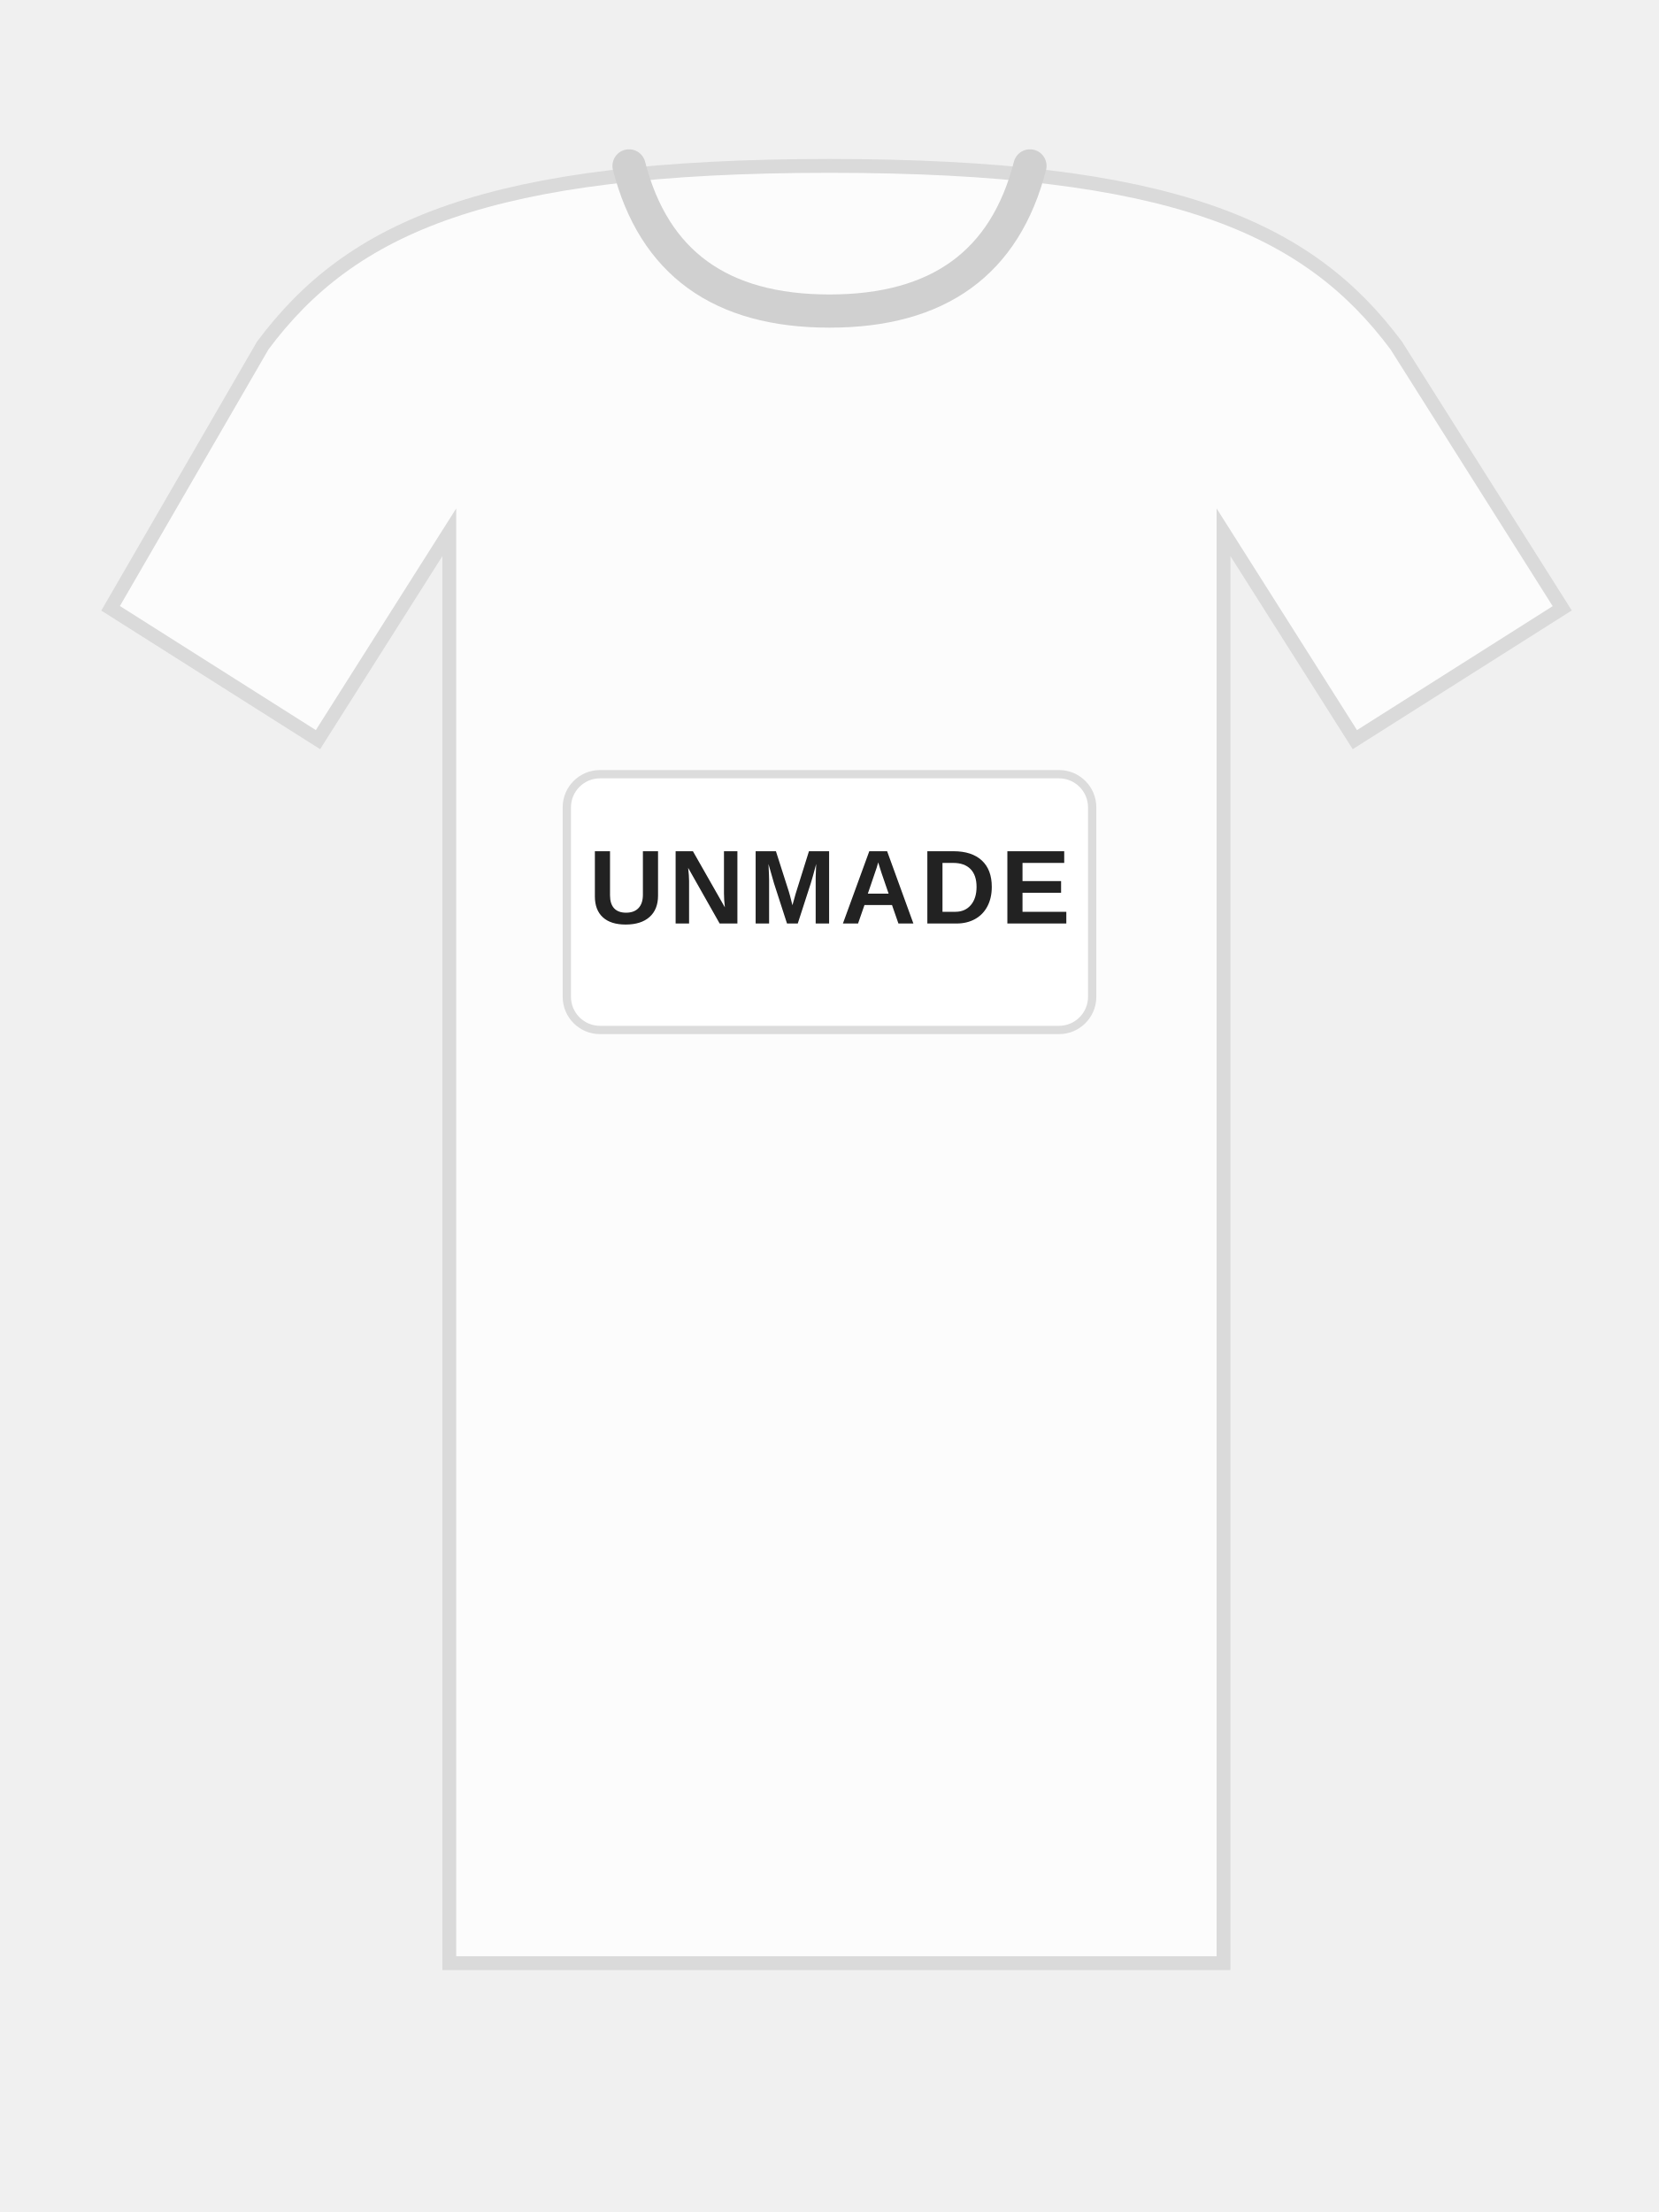
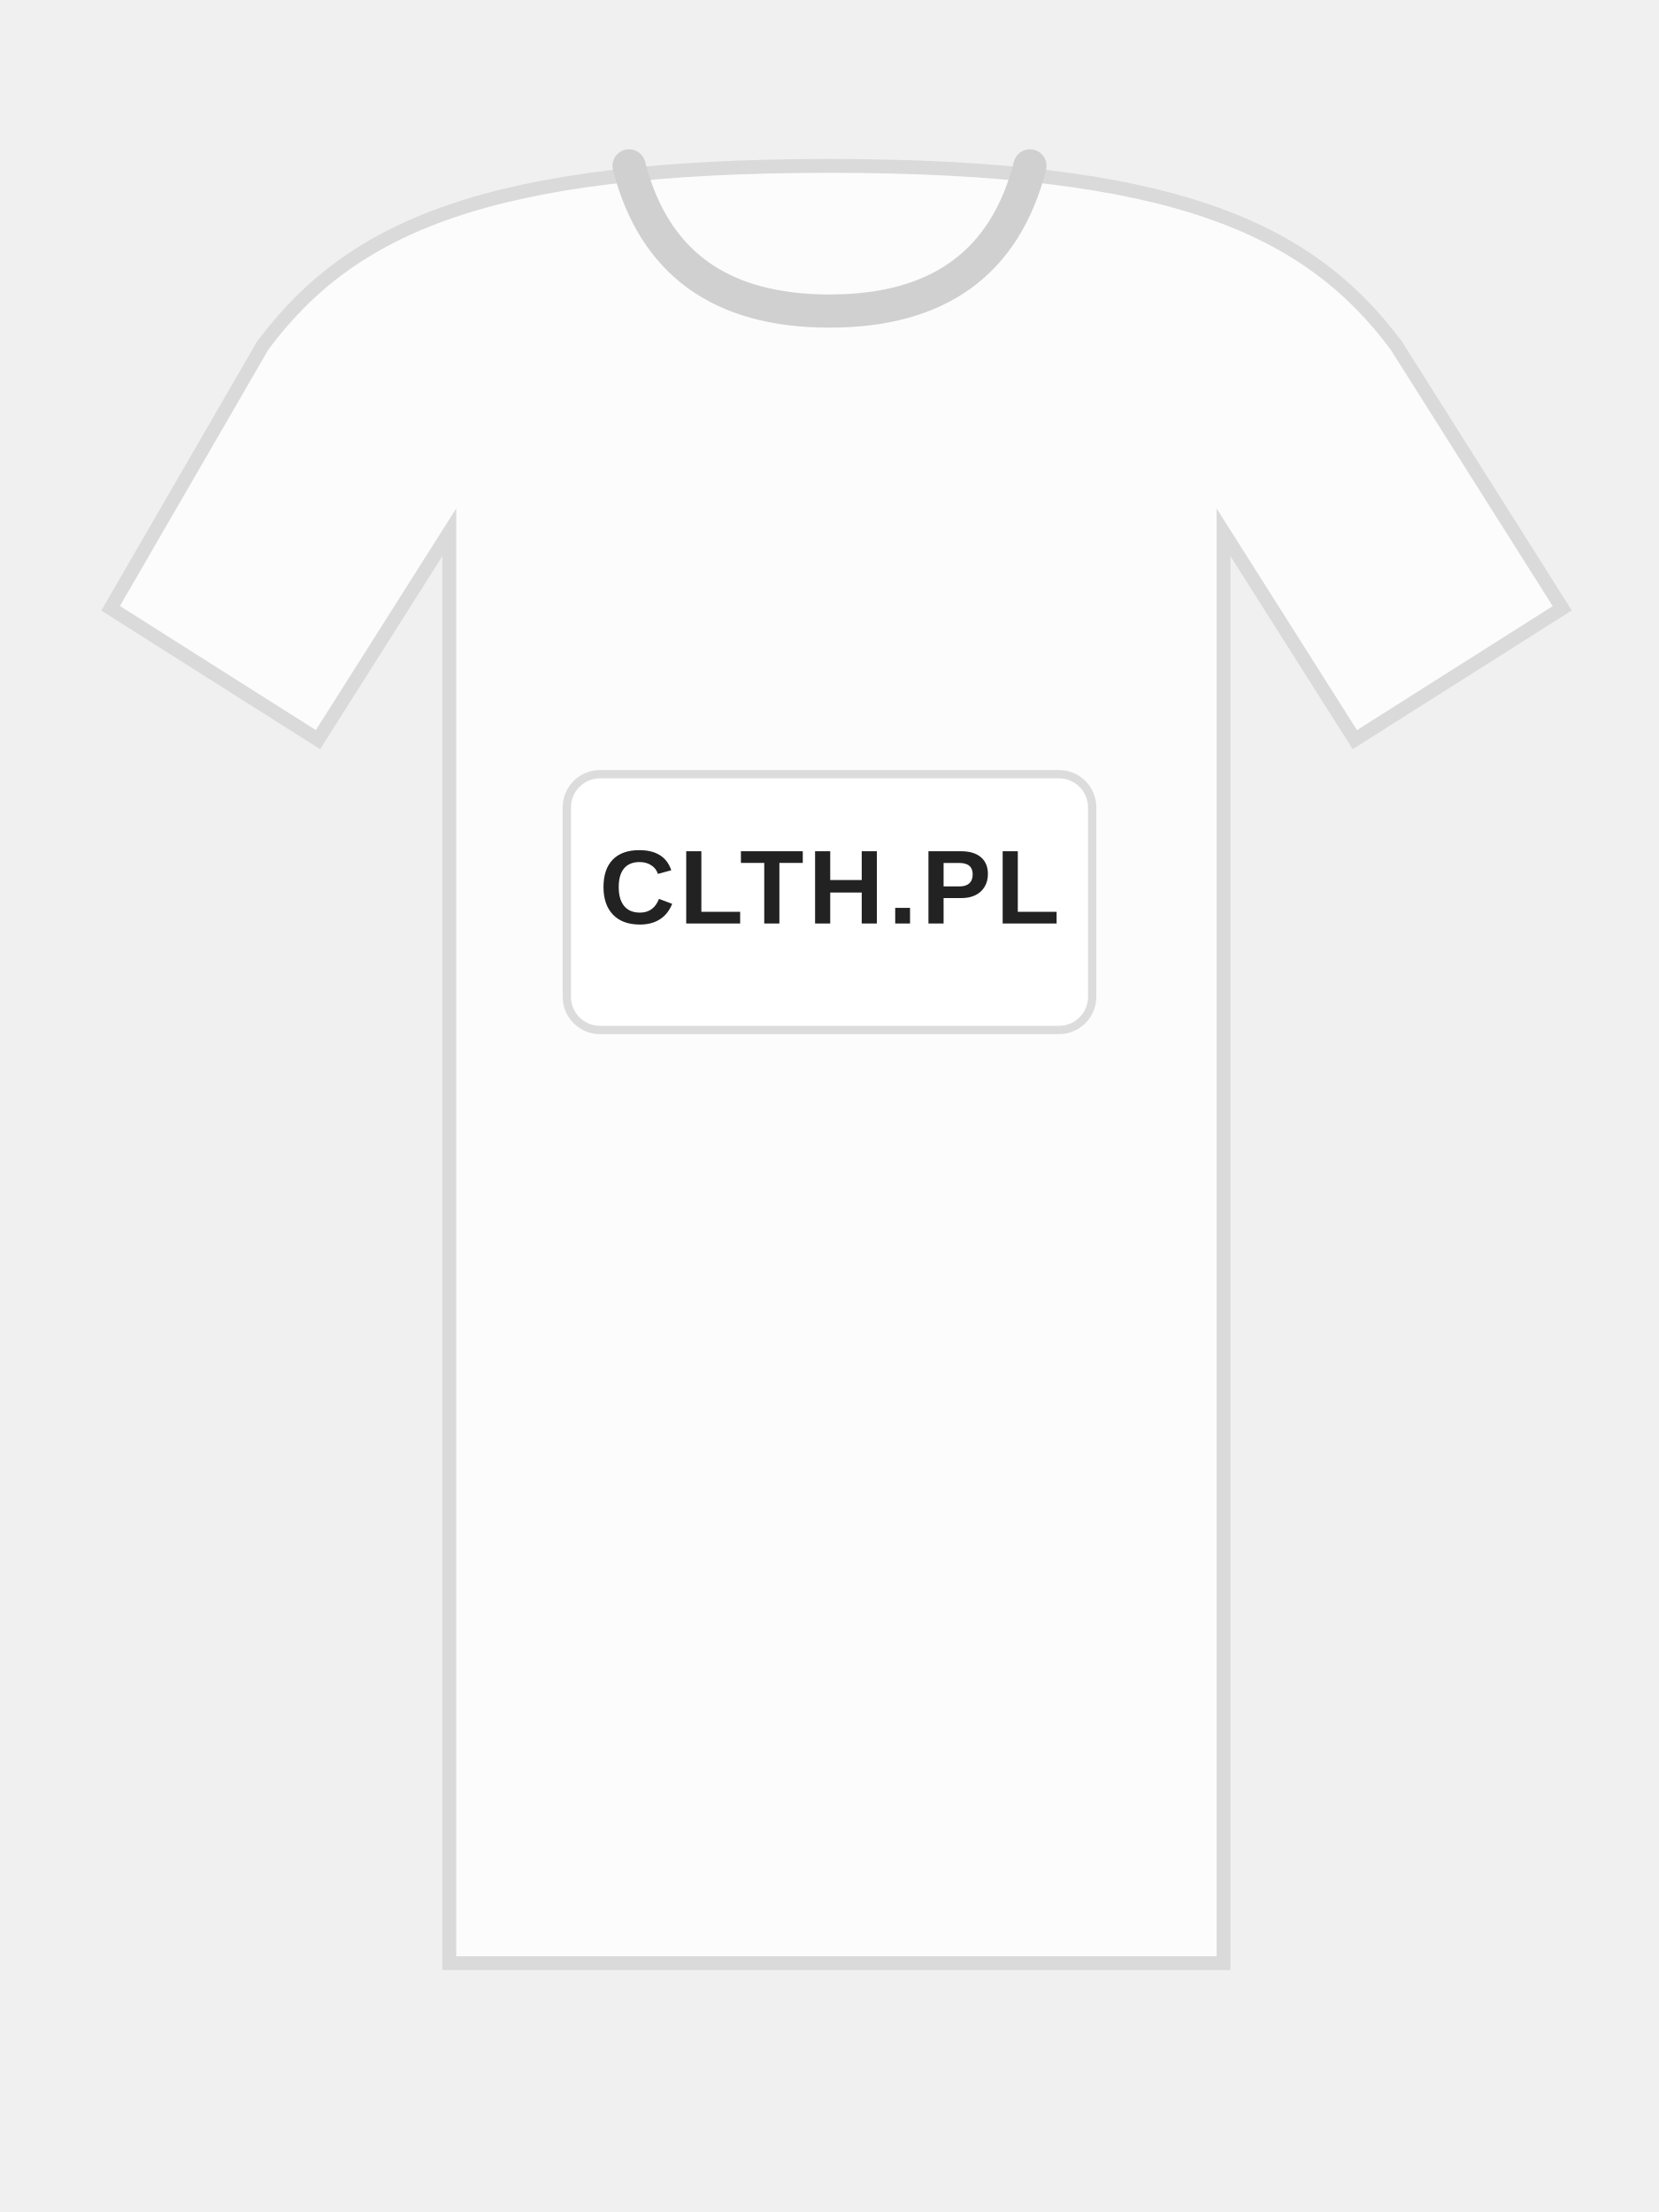
<svg xmlns="http://www.w3.org/2000/svg" width="1200" height="1600" viewBox="0 0 1200 1600">
  <g>
    <path d="M190 250c64-86 163-130 410-130s346 44 410 130l120 190-150 95-95-150v1035H325V385l-95 150L80 440z" fill="#fcfcfc" stroke="#dadada" stroke-width="10" />
    <path d="M455 120c18 70 66 105 145 105s127-35 145-105" fill="none" stroke="#d0d0d0" stroke-width="24" stroke-linecap="round" />
    <rect x="410" y="560" width="380" height="185" rx="24" fill="#ffffff" stroke="#dcdcdc" stroke-width="6" />
-     <text x="600" y="668" font-family="Arial, Helvetica, sans-serif" font-size="76" font-weight="700" letter-spacing="3" fill="#222" text-anchor="middle">UNMADE</text>
+     <text x="600" y="668" font-family="Arial, Helvetica, sans-serif" font-size="76" font-weight="700" letter-spacing="3" fill="#222" text-anchor="middle">CLTH.PL</text>
  </g>
</svg>
